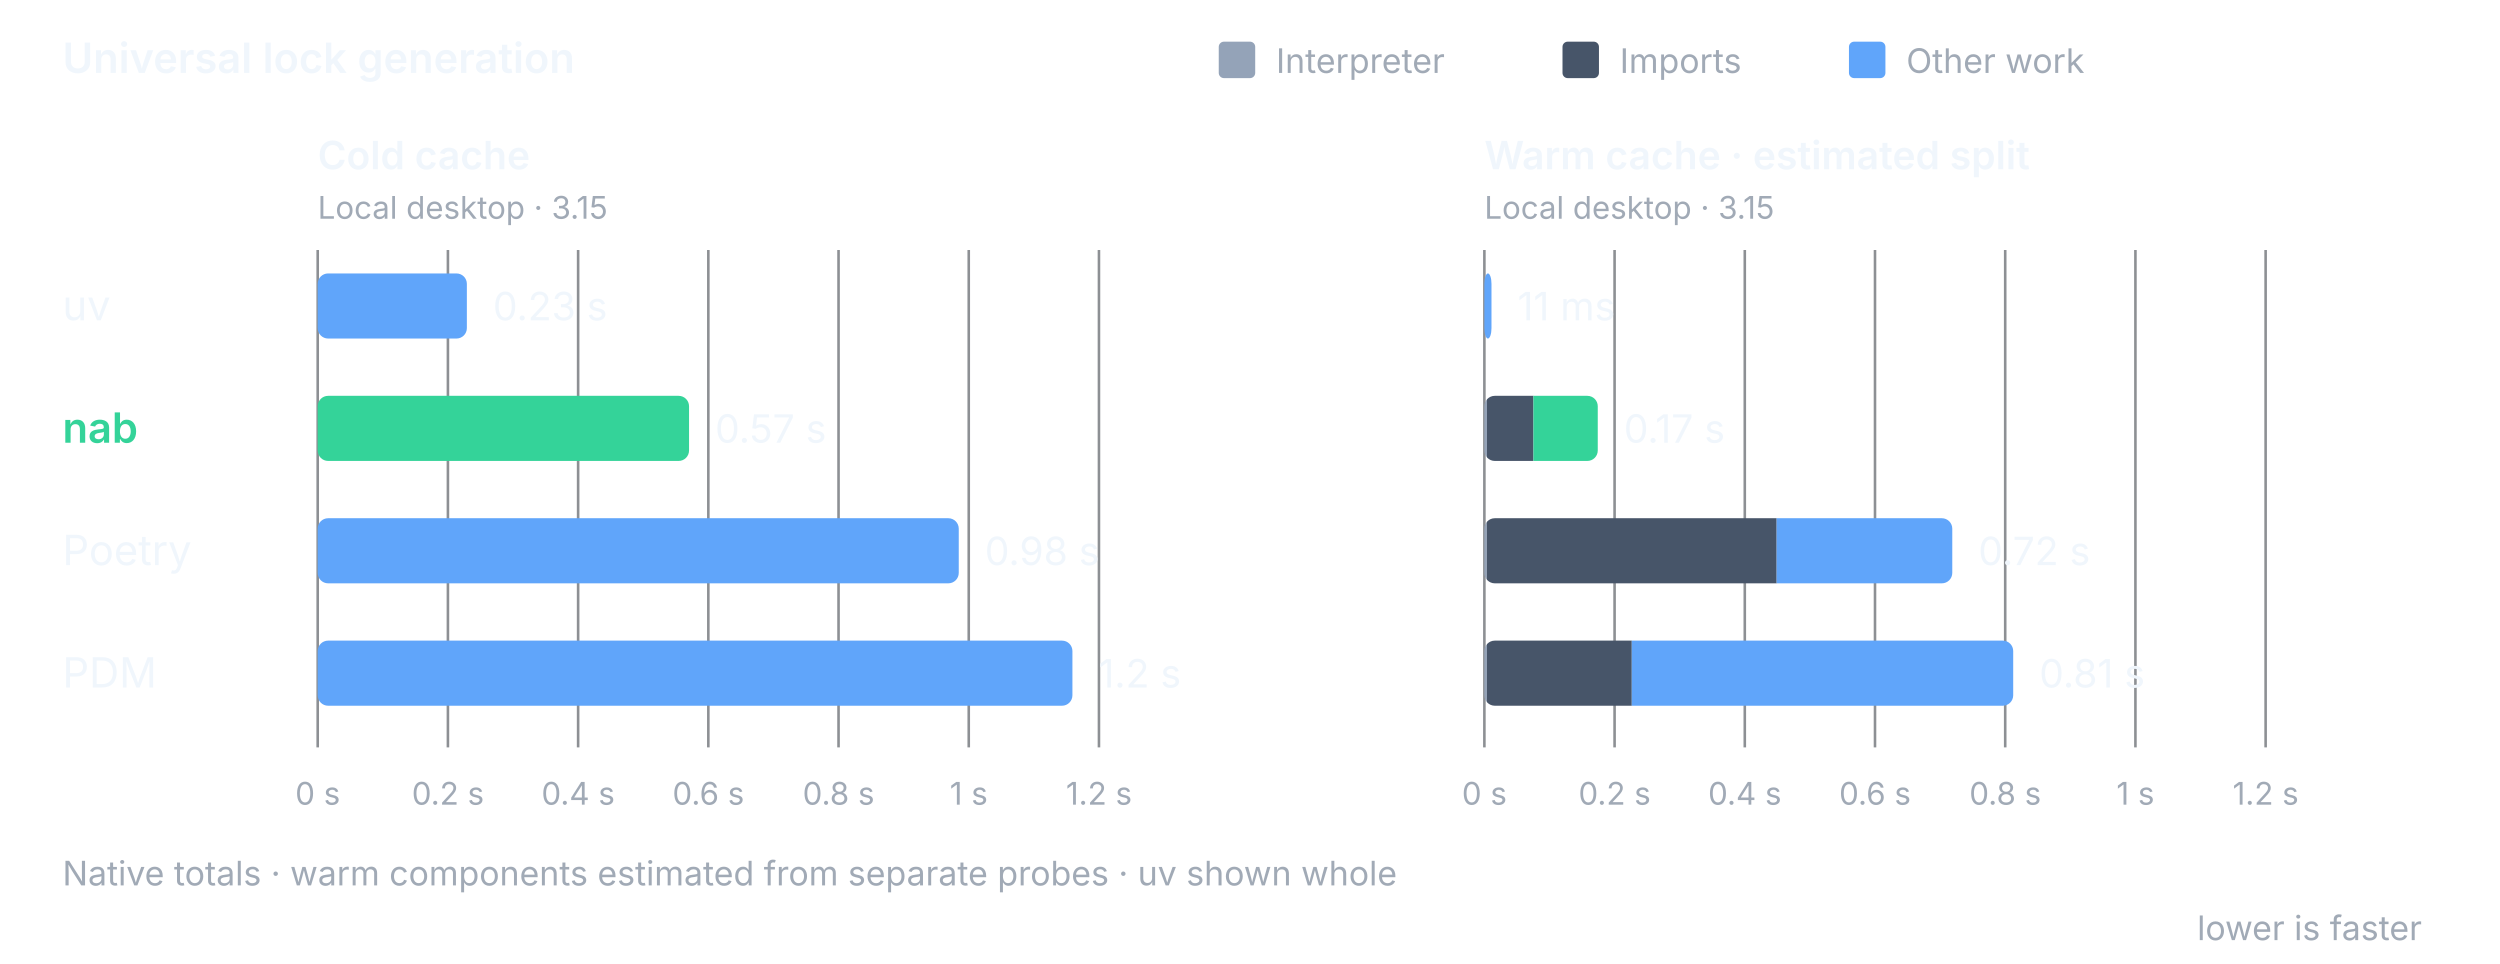
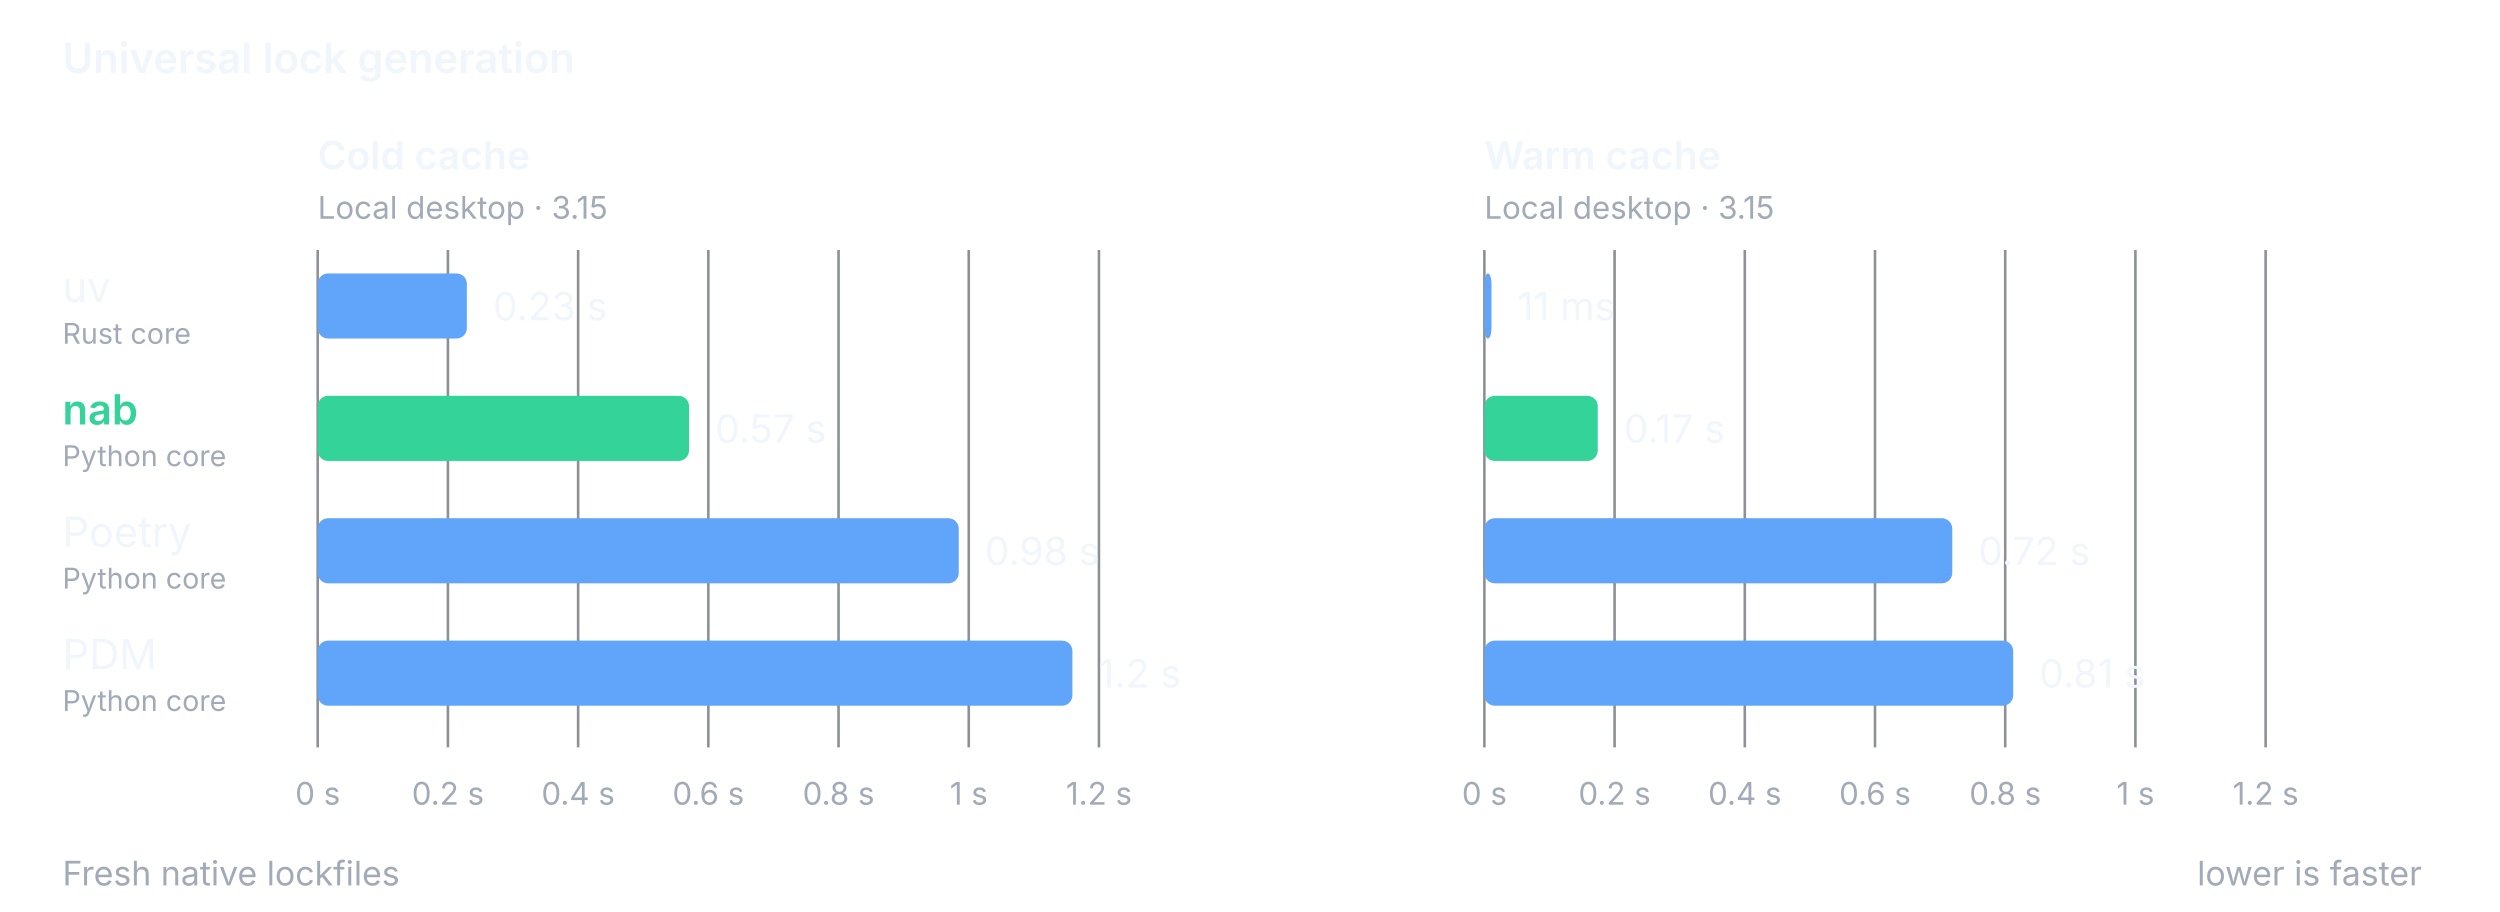
- <svg xmlns="http://www.w3.org/2000/svg" width="960" height="370" viewBox="0 0 960 370" role="img" aria-labelledby="title desc">
+ <svg xmlns="http://www.w3.org/2000/svg" width="960" height="350" viewBox="0 0 960 350" role="img" aria-labelledby="title desc">
  <g font-family="-apple-system, BlinkMacSystemFont, Segoe UI, sans-serif">
    <text x="24" y="28" fill="#f0f6fc" font-size="16" font-weight="600">Universal lock generation</text>
-     <rect x="468" y="16" width="14" height="14" rx="2" fill="#94a3b8" />
-     <text x="490" y="28" fill="#a1aab6" font-size="13">Interpreter</text>
-     <rect x="600" y="16" width="14" height="14" rx="2" fill="#475569" />
-     <text x="622" y="28" fill="#a1aab6" font-size="13">Imports</text>
-     <rect x="710" y="16" width="14" height="14" rx="2" fill="#60a5fa" />
-     <text x="732" y="28" fill="#a1aab6" font-size="13">Other work</text>
    <text x="122" y="65" fill="#f0f6fc" font-size="15" font-weight="600">Cold cache</text>
    <text x="122" y="84" fill="#a1aab6" font-size="12">Local desktop · 3.15</text>
    <path d="M122.000 96V287" stroke="#30363d" stroke-opacity="0.55" />
    <text x="122.000" y="309" fill="#a1aab6" font-size="12" text-anchor="middle">0 s</text>
    <path d="M172.000 96V287" stroke="#30363d" stroke-opacity="0.55" />
    <text x="172.000" y="309" fill="#a1aab6" font-size="12" text-anchor="middle">0.2 s</text>
    <path d="M222.000 96V287" stroke="#30363d" stroke-opacity="0.55" />
    <text x="222.000" y="309" fill="#a1aab6" font-size="12" text-anchor="middle">0.4 s</text>
    <path d="M272.000 96V287" stroke="#30363d" stroke-opacity="0.55" />
    <text x="272.000" y="309" fill="#a1aab6" font-size="12" text-anchor="middle">0.6 s</text>
    <path d="M322.000 96V287" stroke="#30363d" stroke-opacity="0.55" />
    <text x="322.000" y="309" fill="#a1aab6" font-size="12" text-anchor="middle">0.8 s</text>
    <path d="M372.000 96V287" stroke="#30363d" stroke-opacity="0.55" />
    <text x="372.000" y="309" fill="#a1aab6" font-size="12" text-anchor="middle">1 s</text>
    <path d="M422.000 96V287" stroke="#30363d" stroke-opacity="0.55" />
    <text x="422.000" y="309" fill="#a1aab6" font-size="12" text-anchor="middle">1.2 s</text>
-     <clipPath id="cold-uv">
-       <rect x="122" y="105" width="57.275" height="25" rx="4" />
-     </clipPath>
-     <g clip-path="url(#cold-uv)">
-       <rect x="122.000" y="105" width="57.275" height="25" fill="#60a5fa" />
-     </g>
+     <rect id="cold-uv" x="122" y="105" width="57.275" height="25" rx="4" fill="#60a5fa" />
    <text x="189.275" y="123" fill="#f0f6fc" font-size="15">0.23 s</text>
-     <clipPath id="cold-nab">
-       <rect x="122" y="152" width="142.594" height="25" rx="4" />
-     </clipPath>
-     <g clip-path="url(#cold-nab)">
-       <rect x="122.000" y="152" width="142.594" height="25" fill="#34d399" />
-     </g>
+     <rect id="cold-nab" x="122" y="152" width="142.594" height="25" rx="4" fill="#34d399" />
    <text x="274.594" y="170" fill="#f0f6fc" font-size="15">0.57 s</text>
-     <clipPath id="cold-poetry">
-       <rect x="122" y="199" width="246.161" height="25" rx="4" />
-     </clipPath>
-     <g clip-path="url(#cold-poetry)">
-       <rect x="122.000" y="199" width="246.161" height="25" fill="#60a5fa" />
-     </g>
+     <rect id="cold-poetry" x="122" y="199" width="246.161" height="25" rx="4" fill="#60a5fa" />
    <text x="378.161" y="217" fill="#f0f6fc" font-size="15">0.98 s</text>
-     <clipPath id="cold-pdm">
-       <rect x="122" y="246" width="289.809" height="25" rx="4" />
-     </clipPath>
-     <g clip-path="url(#cold-pdm)">
-       <rect x="122.000" y="246" width="289.809" height="25" fill="#60a5fa" />
-     </g>
+     <rect id="cold-pdm" x="122" y="246" width="289.809" height="25" rx="4" fill="#60a5fa" />
    <text x="421.809" y="264" fill="#f0f6fc" font-size="15">1.2 s</text>
-     <text x="570" y="65" fill="#f0f6fc" font-size="15" font-weight="600">Warm cache · estimated split</text>
+     <text x="570" y="65" fill="#f0f6fc" font-size="15" font-weight="600">Warm cache</text>
    <text x="570" y="84" fill="#a1aab6" font-size="12">Local desktop · 3.15</text>
    <path d="M570.000 96V287" stroke="#30363d" stroke-opacity="0.55" />
    <text x="570.000" y="309" fill="#a1aab6" font-size="12" text-anchor="middle">0 s</text>
    <path d="M620.000 96V287" stroke="#30363d" stroke-opacity="0.55" />
    <text x="620.000" y="309" fill="#a1aab6" font-size="12" text-anchor="middle">0.2 s</text>
    <path d="M670.000 96V287" stroke="#30363d" stroke-opacity="0.55" />
    <text x="670.000" y="309" fill="#a1aab6" font-size="12" text-anchor="middle">0.4 s</text>
    <path d="M720.000 96V287" stroke="#30363d" stroke-opacity="0.55" />
    <text x="720.000" y="309" fill="#a1aab6" font-size="12" text-anchor="middle">0.6 s</text>
    <path d="M770.000 96V287" stroke="#30363d" stroke-opacity="0.55" />
    <text x="770.000" y="309" fill="#a1aab6" font-size="12" text-anchor="middle">0.8 s</text>
    <path d="M820.000 96V287" stroke="#30363d" stroke-opacity="0.55" />
    <text x="820.000" y="309" fill="#a1aab6" font-size="12" text-anchor="middle">1 s</text>
    <path d="M870.000 96V287" stroke="#30363d" stroke-opacity="0.55" />
    <text x="870.000" y="309" fill="#a1aab6" font-size="12" text-anchor="middle">1.2 s</text>
-     <clipPath id="warm-uv">
-       <rect x="570" y="105" width="2.730" height="25" rx="4" />
-     </clipPath>
-     <g clip-path="url(#warm-uv)">
-       <rect x="570.000" y="105" width="2.730" height="25" fill="#60a5fa" />
-     </g>
+     <rect id="warm-uv" x="570" y="105" width="2.730" height="25" rx="4" fill="#60a5fa" />
    <text x="582.730" y="123" fill="#f0f6fc" font-size="15">11 ms</text>
-     <clipPath id="warm-nab">
-       <rect x="570" y="152" width="43.541" height="25" rx="4" />
-     </clipPath>
-     <g clip-path="url(#warm-nab)">
-       <rect x="570.000" y="152" width="0.997" height="25" fill="#94a3b8" />
-       <rect x="570.997" y="152" width="17.835" height="25" fill="#475569" />
-       <rect x="588.832" y="152" width="24.709" height="25" fill="#34d399" />
-     </g>
+     <rect id="warm-nab" x="570" y="152" width="43.541" height="25" rx="4" fill="#34d399" />
    <text x="623.541" y="170" fill="#f0f6fc" font-size="15">0.17 s</text>
-     <clipPath id="warm-poetry">
-       <rect x="570" y="199" width="179.673" height="25" rx="4" />
-     </clipPath>
-     <g clip-path="url(#warm-poetry)">
-       <rect x="570.000" y="199" width="0.954" height="25" fill="#94a3b8" />
-       <rect x="570.954" y="199" width="111.284" height="25" fill="#475569" />
-       <rect x="682.238" y="199" width="67.435" height="25" fill="#60a5fa" />
-     </g>
+     <rect id="warm-poetry" x="570" y="199" width="179.673" height="25" rx="4" fill="#60a5fa" />
    <text x="759.673" y="217" fill="#f0f6fc" font-size="15">0.72 s</text>
-     <clipPath id="warm-pdm">
-       <rect x="570" y="246" width="203.070" height="25" rx="4" />
-     </clipPath>
-     <g clip-path="url(#warm-pdm)">
-       <rect x="570.000" y="246" width="0.984" height="25" fill="#94a3b8" />
-       <rect x="570.984" y="246" width="55.622" height="25" fill="#475569" />
-       <rect x="626.606" y="246" width="146.464" height="25" fill="#60a5fa" />
-     </g>
+     <rect id="warm-pdm" x="570" y="246" width="203.070" height="25" rx="4" fill="#60a5fa" />
    <text x="783.070" y="264" fill="#f0f6fc" font-size="15">0.81 s</text>
-     <text x="24" y="123" fill="#f0f6fc" font-size="16" font-weight="400">uv</text>
-     <text x="24" y="170" fill="#34d399" font-size="16" font-weight="600">nab</text>
-     <text x="24" y="217" fill="#f0f6fc" font-size="16" font-weight="400">Poetry</text>
-     <text x="24" y="264" fill="#f0f6fc" font-size="16" font-weight="400">PDM</text>
-     <text x="24" y="340" fill="#a1aab6" font-size="13">Native totals · warm components estimated from separate probes · uv shown whole</text>
-     <text x="930" y="361" text-anchor="end" fill="#a1aab6" font-size="13">lower is faster</text>
+     <text x="24" y="116" fill="#f0f6fc" font-size="16" font-weight="400">uv</text>
+     <text x="24" y="132" fill="#a1aab6" font-size="11">Rust core</text>
+     <text x="24" y="163" fill="#34d399" font-size="16" font-weight="600">nab</text>
+     <text x="24" y="179" fill="#a1aab6" font-size="11">Python core</text>
+     <text x="24" y="210" fill="#f0f6fc" font-size="16" font-weight="400">Poetry</text>
+     <text x="24" y="226" fill="#a1aab6" font-size="11">Python core</text>
+     <text x="24" y="257" fill="#f0f6fc" font-size="16" font-weight="400">PDM</text>
+     <text x="24" y="273" fill="#a1aab6" font-size="11">Python core</text>
+     <text x="24" y="340" fill="#a1aab6" font-size="13">Fresh native lockfiles</text>
+     <text x="930" y="340" text-anchor="end" fill="#a1aab6" font-size="13">lower is faster</text>
  </g>
</svg>
